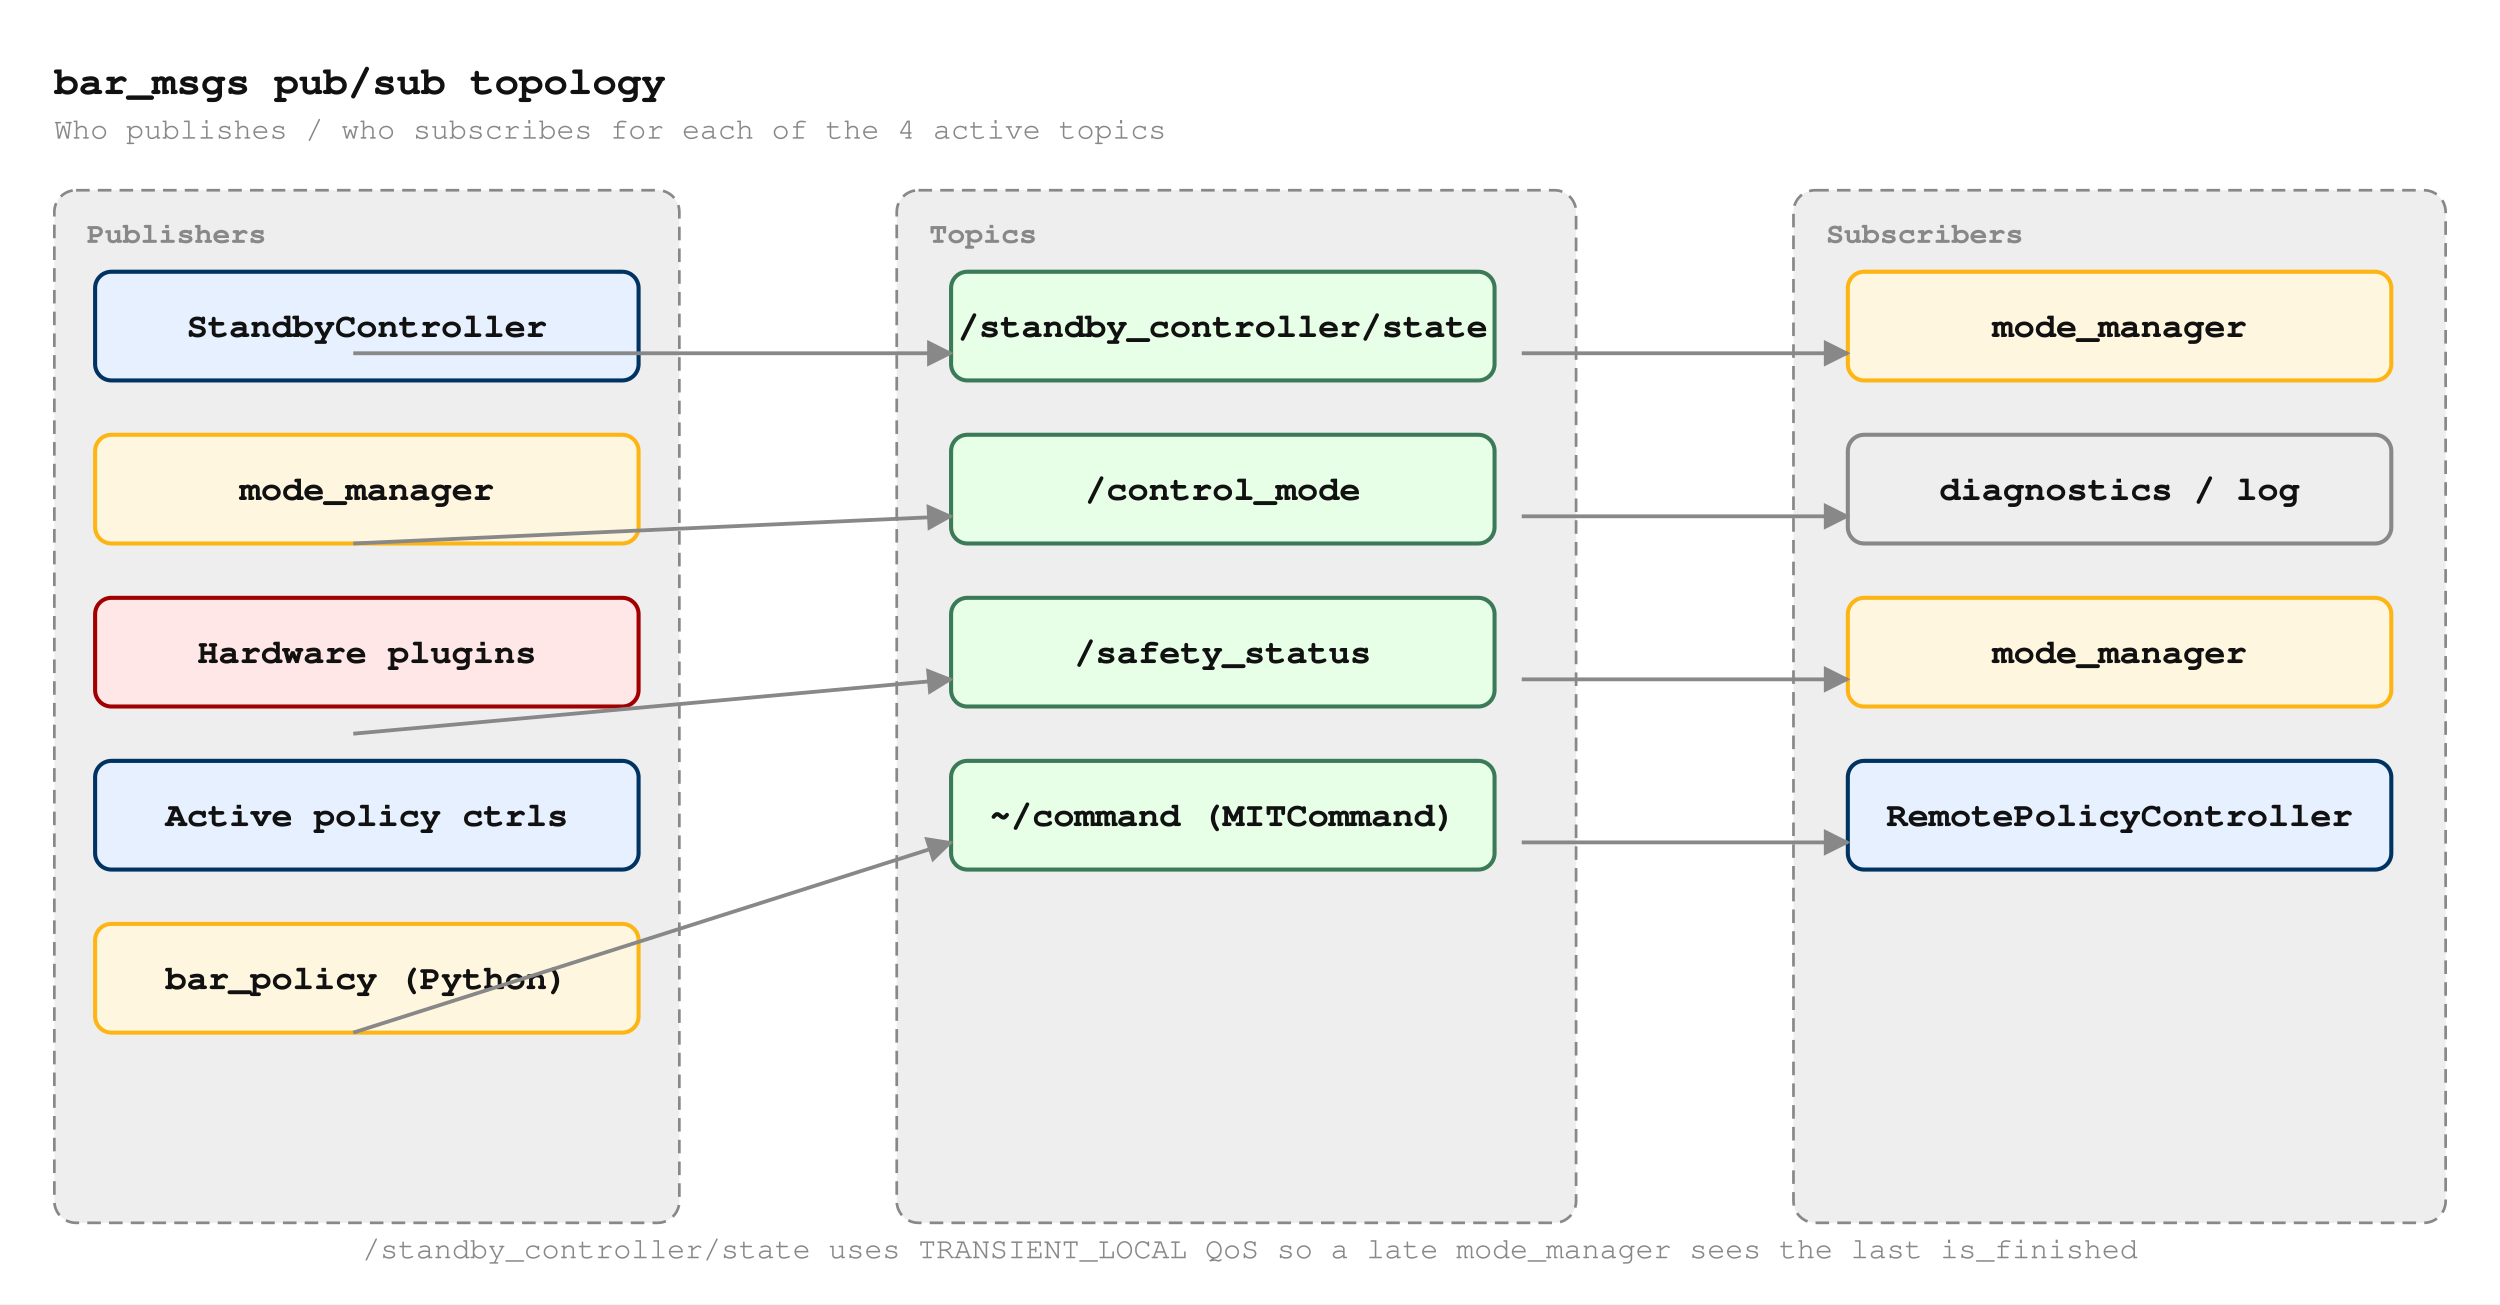
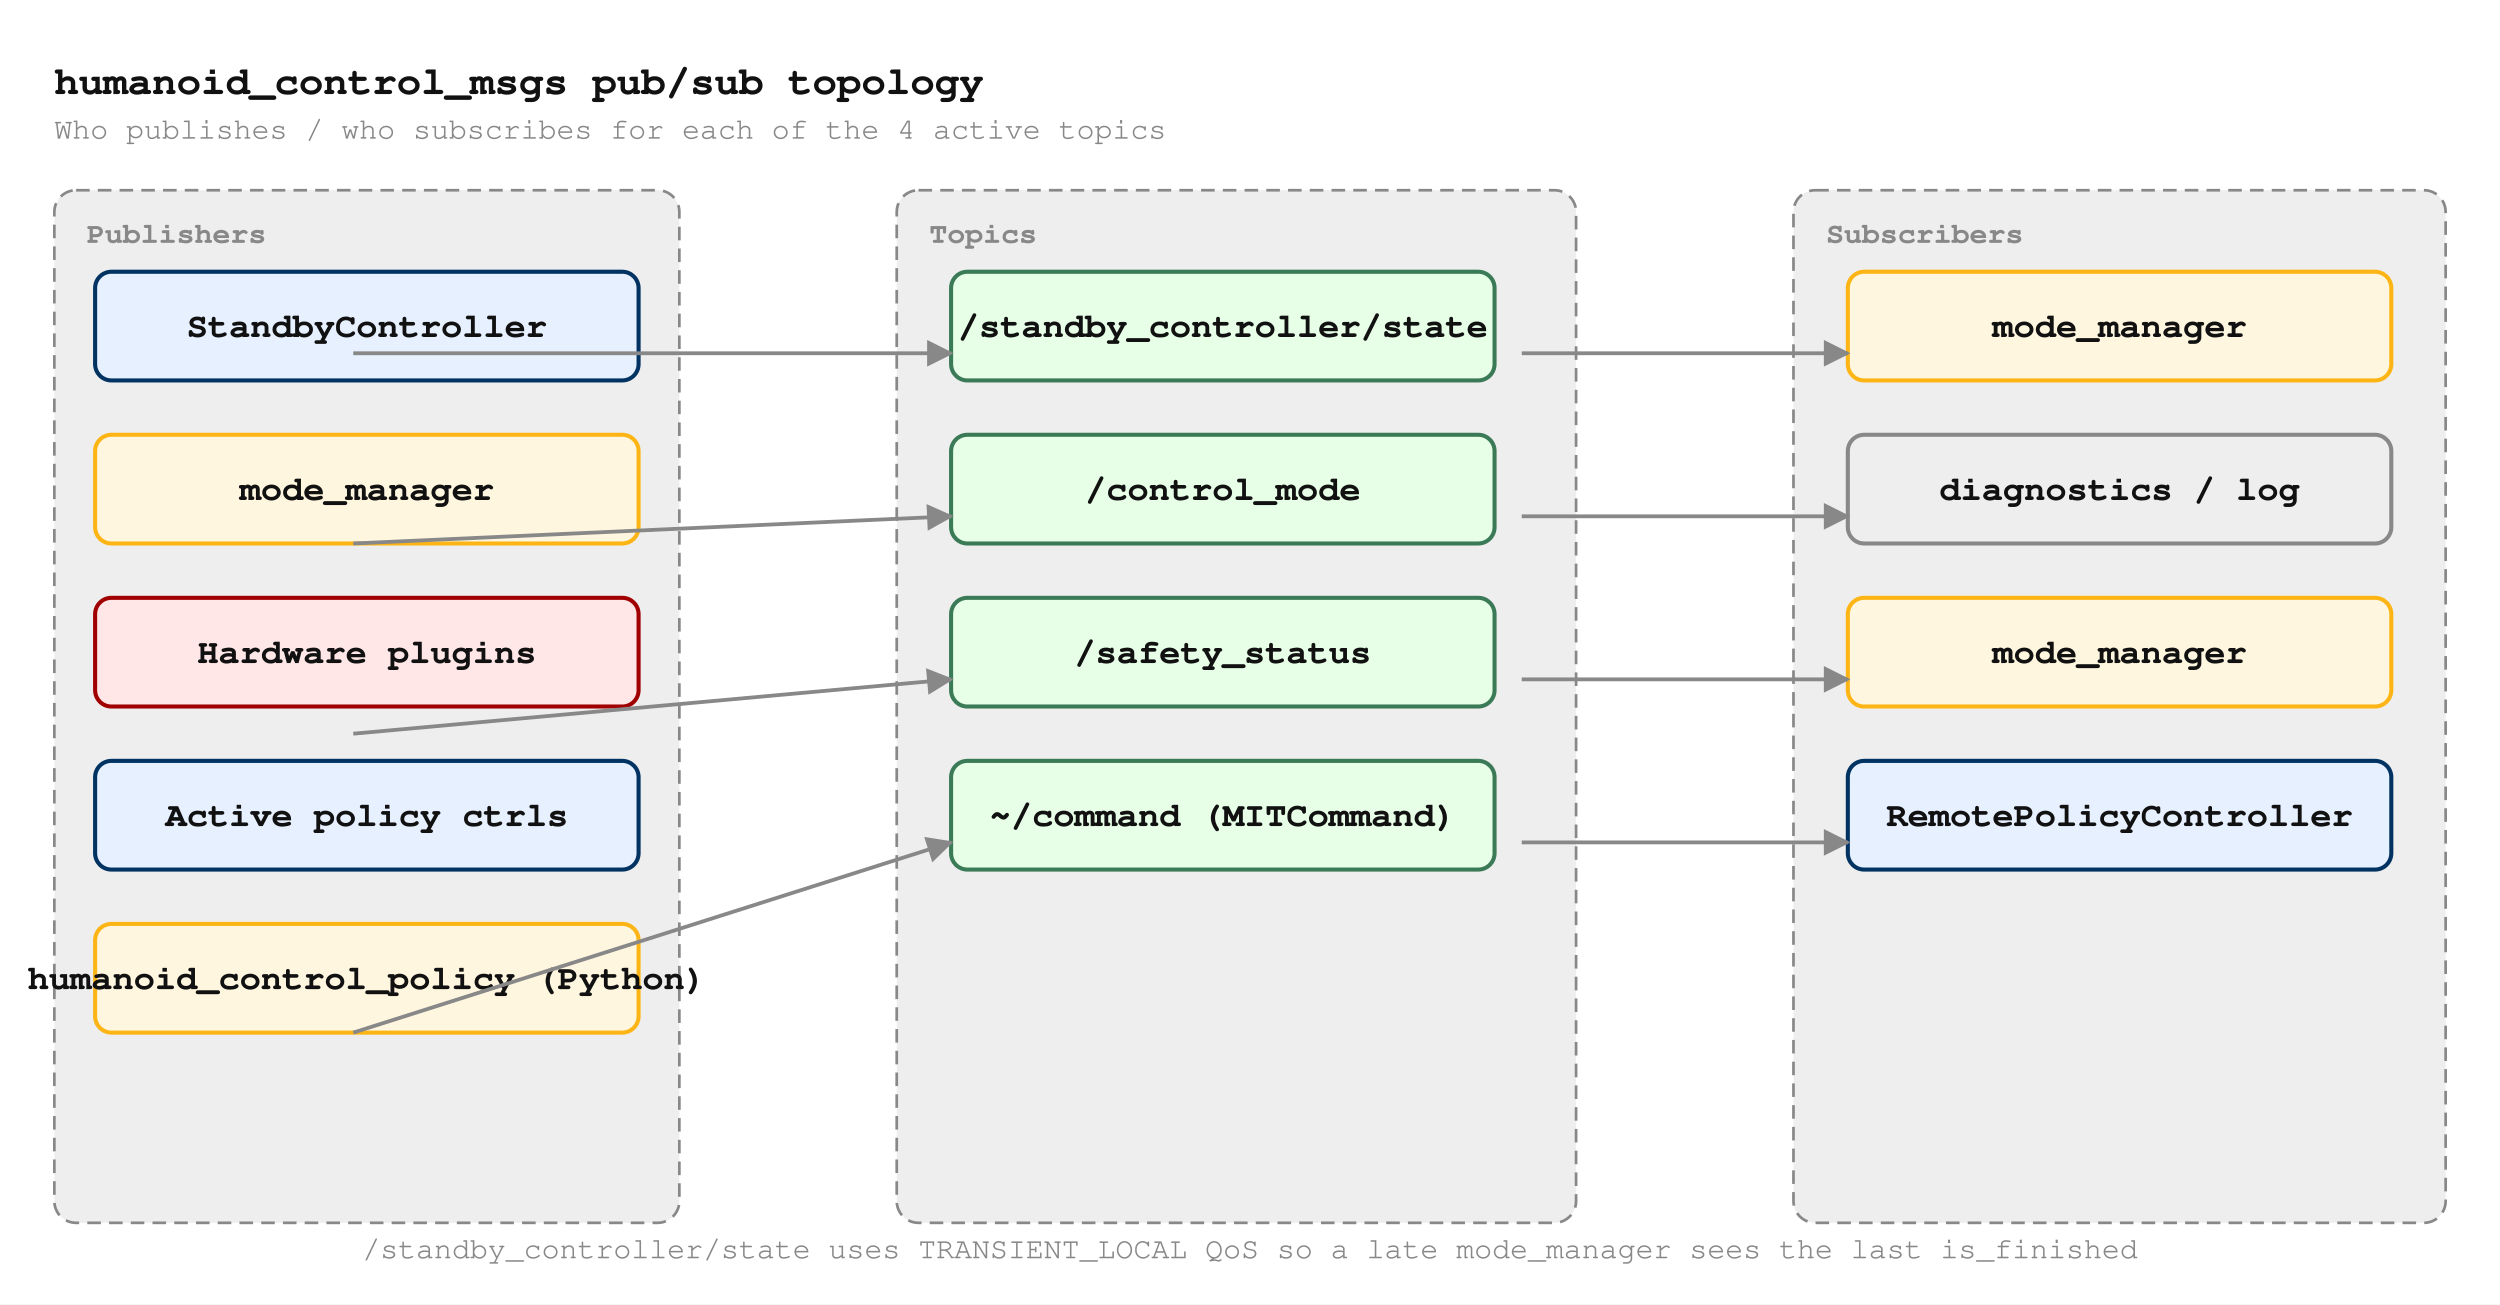
<svg xmlns="http://www.w3.org/2000/svg" viewBox="0 0 920 480" width="920" height="480" font-family="ui-monospace, Menlo, Consolas, Courier, monospace" font-size="13" fill="#111111" text-rendering="geometricPrecision">
  <defs>
    <marker id="arrow" viewBox="0 0 10 10" refX="9" refY="5" markerWidth="7" markerHeight="7" orient="auto-start-reverse">
      <path d="M 0 0 L 10 5 L 0 10 z" fill="#111111" />
    </marker>
    <marker id="arrow-grey" viewBox="0 0 10 10" refX="9" refY="5" markerWidth="7" markerHeight="7" orient="auto-start-reverse">
      <path d="M 0 0 L 10 5 L 0 10 z" fill="#888888" />
    </marker>
  </defs>
  <rect width="100%" height="100%" fill="white" />
-   <text x="20" y="30" font-size="15" font-weight="700" text-anchor="start" fill="#111111" dominant-baseline="middle">bar_msgs pub/sub topology</text>
+   <text x="20" y="30" font-size="15" font-weight="700" text-anchor="start" fill="#111111" dominant-baseline="middle">humanoid_control_msgs pub/sub topology</text>
  <text x="20" y="48" font-size="11" font-weight="400" text-anchor="start" fill="#888888" dominant-baseline="middle">Who publishes / who subscribes for each of the 4 active topics</text>
  <rect x="20" y="70" width="230" height="380" rx="8" ry="8" fill="#EEEEEE" stroke="#888888" stroke-width="1" stroke-dasharray="5 3" />
  <text x="32" y="86" font-size="11" font-weight="600" text-anchor="start" fill="#888888" dominant-baseline="middle">Publishers</text>
  <rect x="330" y="70" width="250" height="380" rx="8" ry="8" fill="#EEEEEE" stroke="#888888" stroke-width="1" stroke-dasharray="5 3" />
  <text x="342" y="86" font-size="11" font-weight="600" text-anchor="start" fill="#888888" dominant-baseline="middle">Topics</text>
  <rect x="660" y="70" width="240" height="380" rx="8" ry="8" fill="#EEEEEE" stroke="#888888" stroke-width="1" stroke-dasharray="5 3" />
  <text x="672" y="86" font-size="11" font-weight="600" text-anchor="start" fill="#888888" dominant-baseline="middle">Subscribers</text>
  <rect x="35" y="100" width="200" height="40" rx="6" ry="6" fill="#E7F0FF" stroke="#003262" stroke-width="1.5" />
  <text x="135" y="120" font-size="13" font-weight="600" text-anchor="middle" fill="#111111" dominant-baseline="middle">StandbyController</text>
  <rect x="35" y="160" width="200" height="40" rx="6" ry="6" fill="#FFF6DF" stroke="#FDB515" stroke-width="1.5" />
  <text x="135" y="180" font-size="13" font-weight="600" text-anchor="middle" fill="#111111" dominant-baseline="middle">mode_manager</text>
  <rect x="35" y="220" width="200" height="40" rx="6" ry="6" fill="#FFE7E7" stroke="#A00000" stroke-width="1.5" />
  <text x="135" y="240" font-size="13" font-weight="600" text-anchor="middle" fill="#111111" dominant-baseline="middle">Hardware plugins</text>
  <rect x="35" y="280" width="200" height="40" rx="6" ry="6" fill="#E7F0FF" stroke="#003262" stroke-width="1.5" />
  <text x="135" y="300" font-size="13" font-weight="600" text-anchor="middle" fill="#111111" dominant-baseline="middle">Active policy ctrls</text>
  <rect x="35" y="340" width="200" height="40" rx="6" ry="6" fill="#FFF6DF" stroke="#FDB515" stroke-width="1.5" />
-   <text x="135" y="360" font-size="13" font-weight="600" text-anchor="middle" fill="#111111" dominant-baseline="middle">bar_policy (Python)</text>
+   <text x="135" y="360" font-size="13" font-weight="600" text-anchor="middle" fill="#111111" dominant-baseline="middle">humanoid_control_policy (Python)</text>
  <rect x="350" y="100" width="200" height="40" rx="6" ry="6" fill="#E7FFE7" stroke="#3B7A57" stroke-width="1.5" />
  <text x="450" y="120" font-size="13" font-weight="600" text-anchor="middle" fill="#111111" dominant-baseline="middle">/standby_controller/state</text>
  <rect x="350" y="160" width="200" height="40" rx="6" ry="6" fill="#E7FFE7" stroke="#3B7A57" stroke-width="1.5" />
  <text x="450" y="180" font-size="13" font-weight="600" text-anchor="middle" fill="#111111" dominant-baseline="middle">/control_mode</text>
  <rect x="350" y="220" width="200" height="40" rx="6" ry="6" fill="#E7FFE7" stroke="#3B7A57" stroke-width="1.5" />
  <text x="450" y="240" font-size="13" font-weight="600" text-anchor="middle" fill="#111111" dominant-baseline="middle">/safety_status</text>
  <rect x="350" y="280" width="200" height="40" rx="6" ry="6" fill="#E7FFE7" stroke="#3B7A57" stroke-width="1.5" />
  <text x="450" y="300" font-size="13" font-weight="600" text-anchor="middle" fill="#111111" dominant-baseline="middle">~/command (MITCommand)</text>
  <rect x="680" y="100" width="200" height="40" rx="6" ry="6" fill="#FFF6DF" stroke="#FDB515" stroke-width="1.5" />
  <text x="780" y="120" font-size="13" font-weight="600" text-anchor="middle" fill="#111111" dominant-baseline="middle">mode_manager</text>
  <rect x="680" y="160" width="200" height="40" rx="6" ry="6" fill="#EEEEEE" stroke="#888888" stroke-width="1.5" />
  <text x="780" y="180" font-size="13" font-weight="600" text-anchor="middle" fill="#111111" dominant-baseline="middle">diagnostics / log</text>
  <rect x="680" y="220" width="200" height="40" rx="6" ry="6" fill="#FFF6DF" stroke="#FDB515" stroke-width="1.5" />
  <text x="780" y="240" font-size="13" font-weight="600" text-anchor="middle" fill="#111111" dominant-baseline="middle">mode_manager</text>
  <rect x="680" y="280" width="200" height="40" rx="6" ry="6" fill="#E7F0FF" stroke="#003262" stroke-width="1.5" />
  <text x="780" y="300" font-size="13" font-weight="600" text-anchor="middle" fill="#111111" dominant-baseline="middle">RemotePolicyController</text>
  <line x1="130" y1="130" x2="350" y2="130" stroke="#888888" stroke-width="1.4" marker-end="url(#arrow-grey)" />
  <line x1="130" y1="200" x2="350" y2="190" stroke="#888888" stroke-width="1.4" marker-end="url(#arrow-grey)" />
  <line x1="130" y1="270" x2="350" y2="250" stroke="#888888" stroke-width="1.4" marker-end="url(#arrow-grey)" />
  <line x1="130" y1="380" x2="350" y2="310" stroke="#888888" stroke-width="1.4" marker-end="url(#arrow-grey)" />
  <line x1="560" y1="130" x2="680" y2="130" stroke="#888888" stroke-width="1.4" marker-end="url(#arrow-grey)" />
  <line x1="560" y1="190" x2="680" y2="190" stroke="#888888" stroke-width="1.4" marker-end="url(#arrow-grey)" />
  <line x1="560" y1="250" x2="680" y2="250" stroke="#888888" stroke-width="1.4" marker-end="url(#arrow-grey)" />
  <line x1="560" y1="310" x2="680" y2="310" stroke="#888888" stroke-width="1.4" marker-end="url(#arrow-grey)" />
  <text x="460" y="460" font-size="11" font-weight="400" text-anchor="middle" fill="#888888" dominant-baseline="middle">/standby_controller/state uses TRANSIENT_LOCAL QoS so a late mode_manager sees the last is_finished</text>
</svg>
